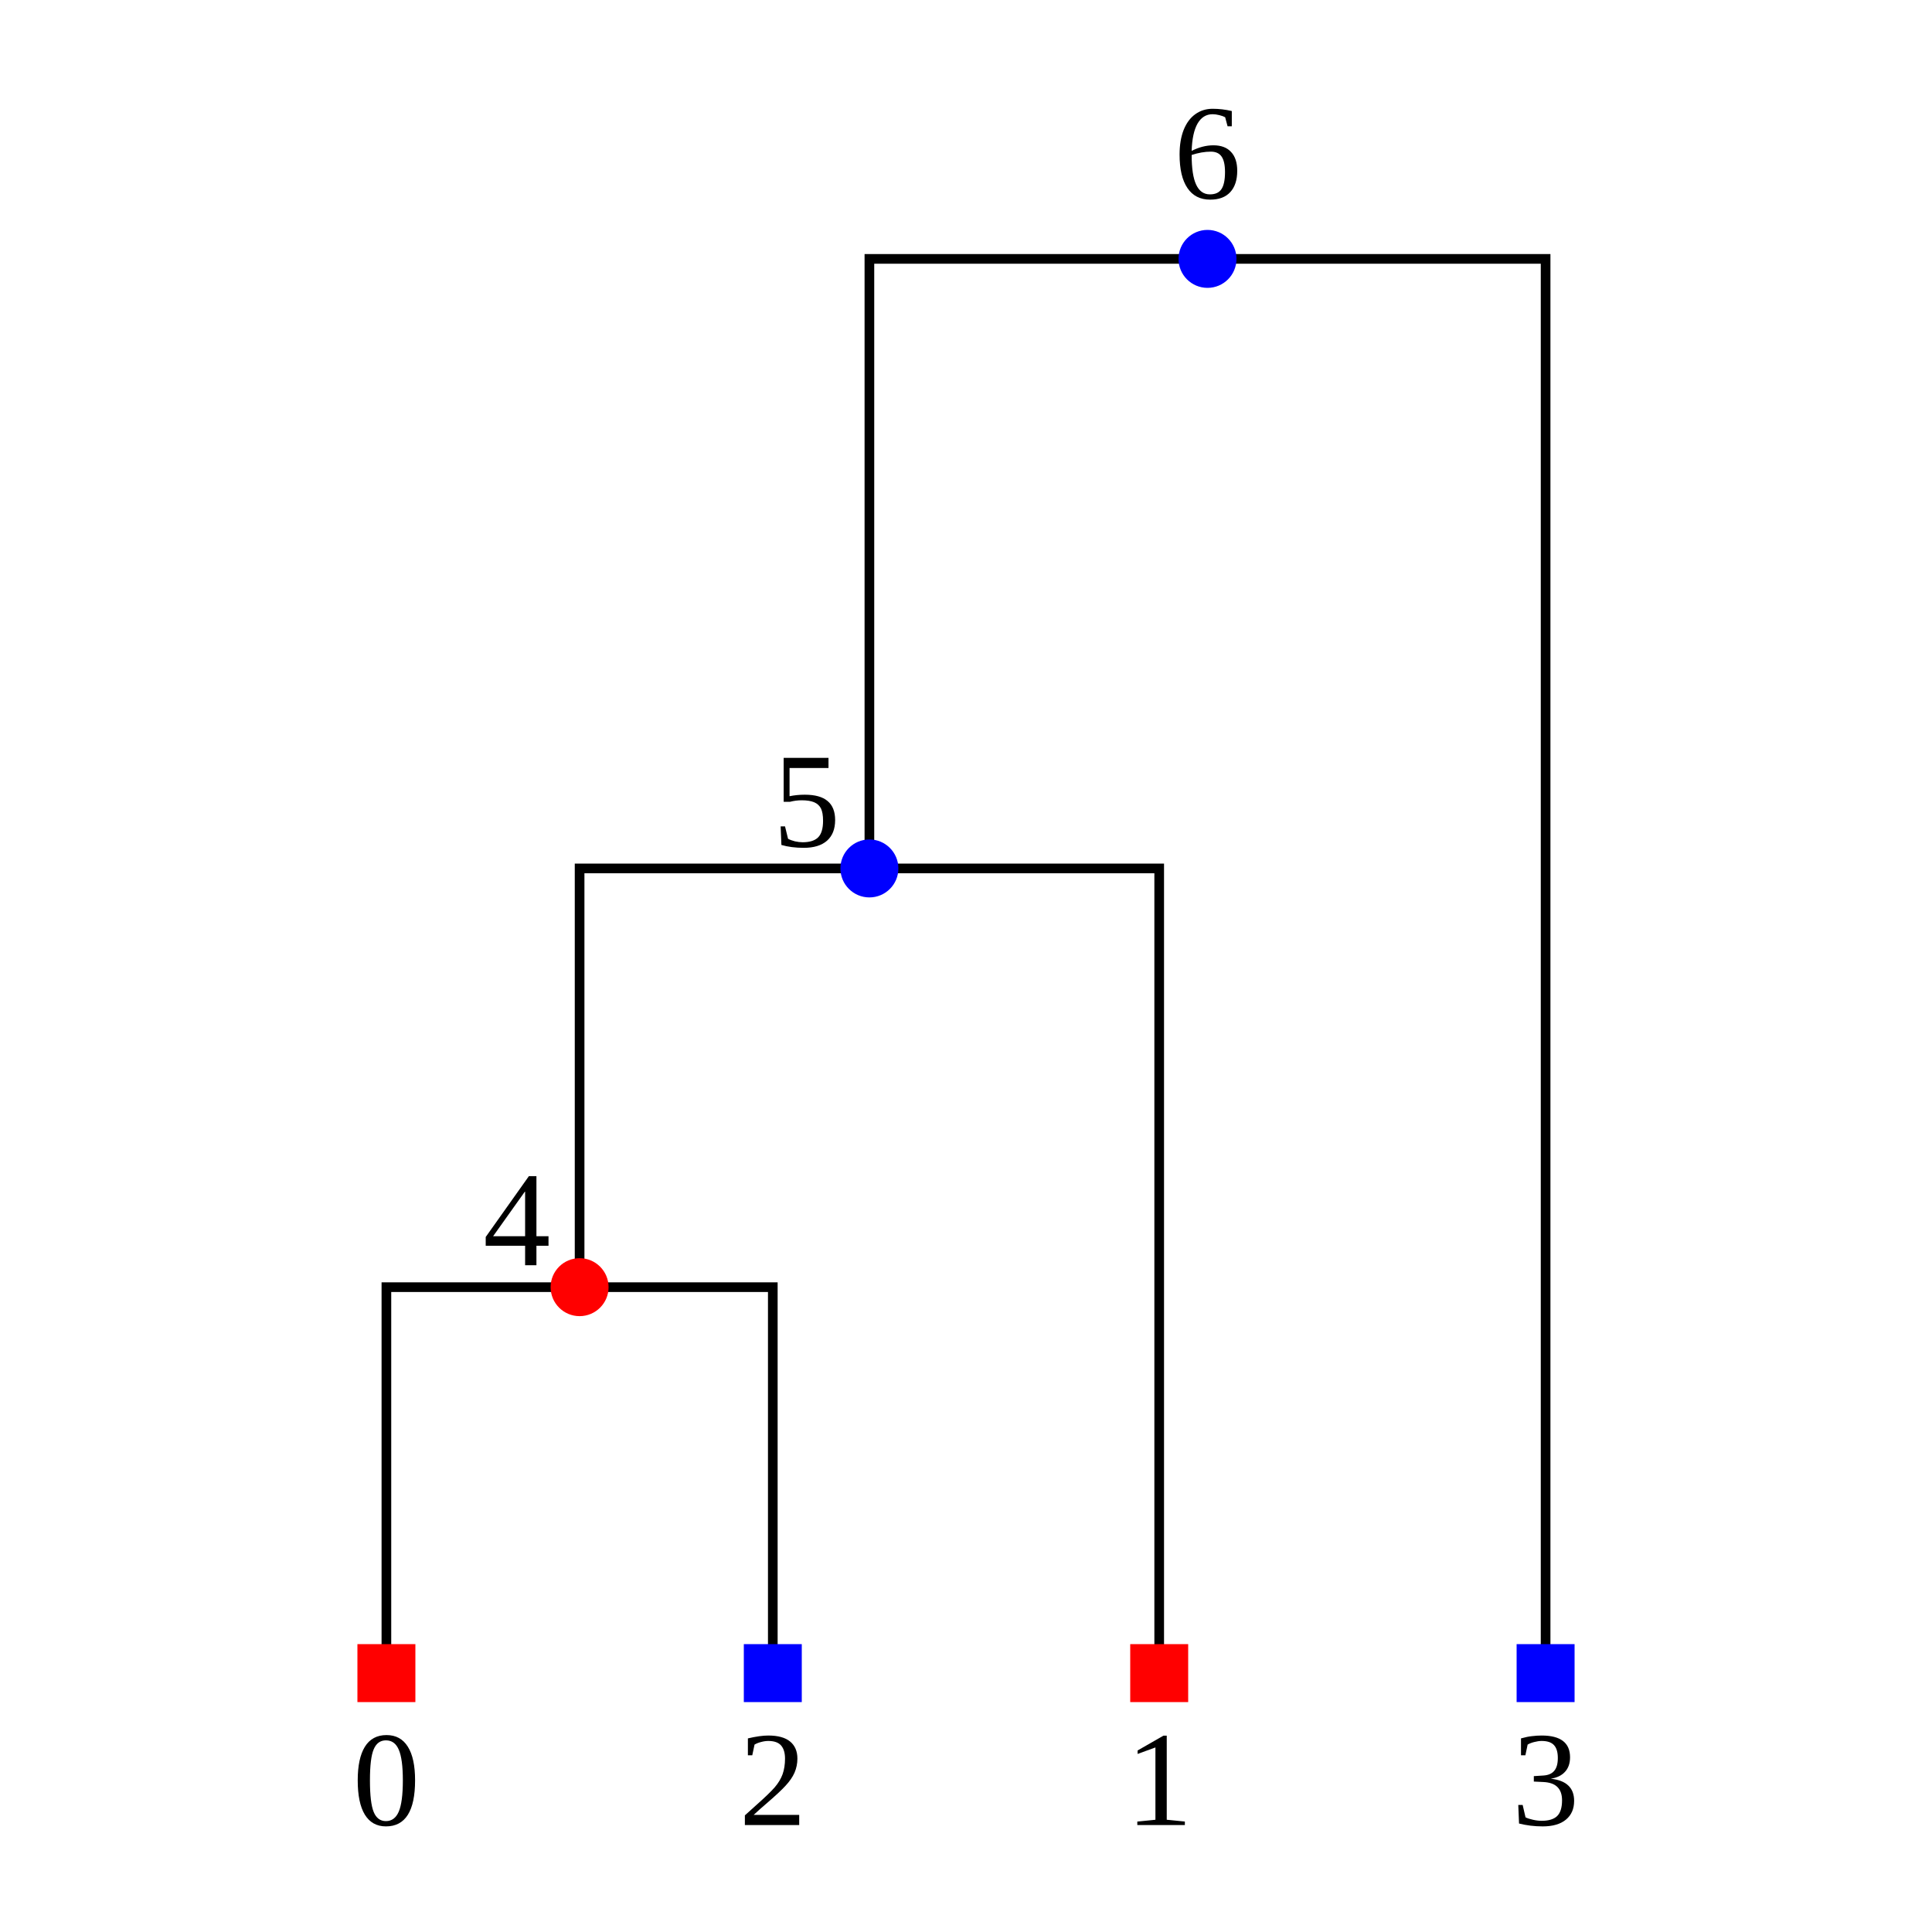
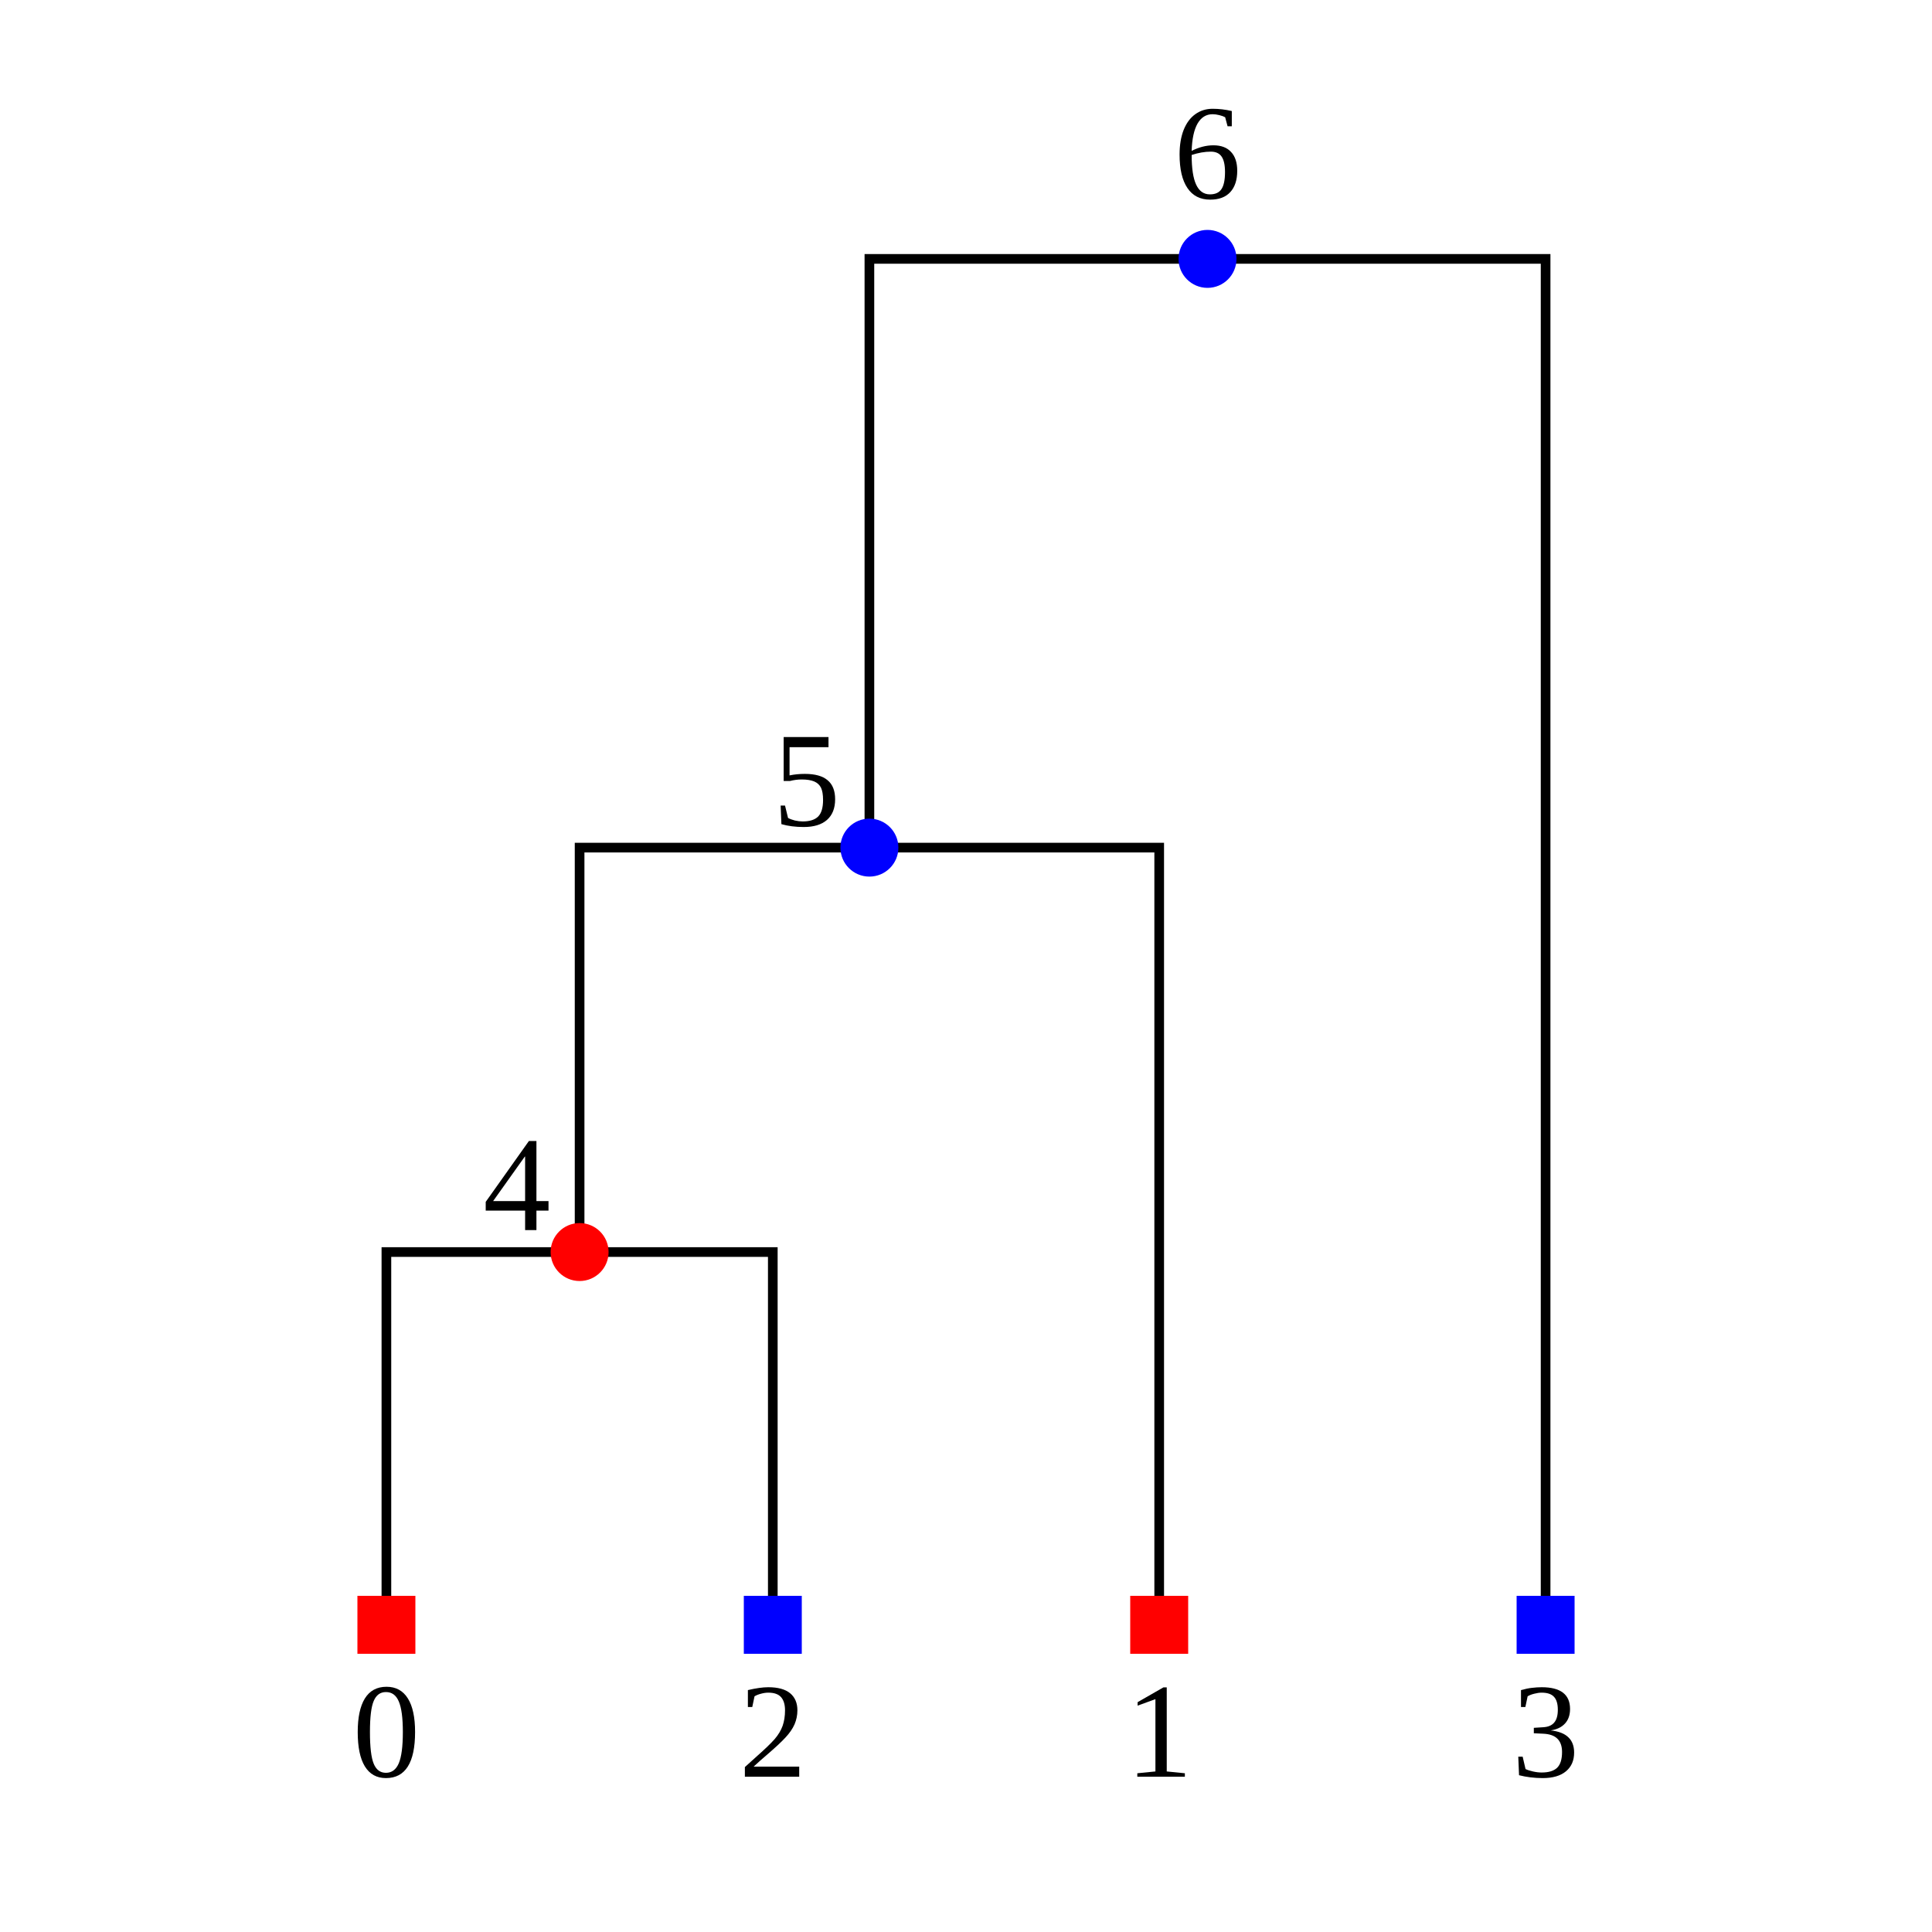
<svg xmlns="http://www.w3.org/2000/svg" baseProfile="full" height="200" version="1.1" width="200">
  <defs>
-     <style type="text/css">.tree-sequence .background path {fill: #808080; fill-opacity:0}.tree-sequence .background path:nth-child(odd) {fill-opacity:.1}.axes {font-size: 14px}.x-axis .tick .lab {font-weight: bold}.axes, .tree {font-size: 14px; text-anchor:middle}.y-axis line.grid {stroke: #FAFAFA}.y-axis &gt; .lab text {transform: translateX(0.8em) rotate(-90deg)}.x-axis .tick g {transform: translateY(0.9em)}.x-axis &gt; .lab text {transform: translateY(-0.8em)}.axes line, .edge {stroke:black; fill:none}.node &gt; .sym {fill: black; stroke: none}.site &gt; .sym {stroke: black}.mut text {fill: red; font-style: italic}.mut line {fill: none; stroke: none}.mut .sym {fill: none; stroke: red}.node .mut .sym {stroke-width: 1.5px}.tree text, .tree-sequence text {dominant-baseline: central}.plotbox .lab.lft {text-anchor: end}.plotbox .lab.rgt {text-anchor: start}</style>
+     <style type="text/css">.background path {fill: #808080; fill-opacity:0}.background path:nth-child(odd) {fill-opacity:.1}.axes {font-size: 14px}.x-axis .tick .lab {font-weight: bold}.axes, .tree {font-size: 14px; text-anchor:middle}.y-axis line.grid {stroke: #FAFAFA}.y-axis &gt; .lab text {transform: translateX(0.8em) rotate(-90deg)}.x-axis .tick g {transform: translateY(0.9em)}.x-axis &gt; .lab text {transform: translateY(-0.8em)}.axes line, .edge {stroke:black; fill:none}.node &gt; .sym {fill: black; stroke: none}.site &gt; .sym {stroke: black}.mut text {fill: red; font-style: italic}.mut.extra text {fill: hotpink}.mut line {fill: none; stroke: none}.mut .sym {fill: none; stroke: red}.mut.extra .sym {stroke: hotpink}.node .mut .sym {stroke-width: 1.5px}.tree text, .tree-sequence text {dominant-baseline: central}.plotbox .lab.lft {text-anchor: end}.plotbox .lab.rgt {text-anchor: start}</style>
  </defs>
  <g class="tree t0">
    <g class="plotbox">
      <g class="node n6 p1 root" transform="translate(125 26.8)">
-         <g class="a6 i1 leaf node n3 p1 sample" transform="translate(35 146.4)">
-           <path class="edge" d="M 0 0 V -146.4 H -35" />
+         <g class="a6 i1 leaf node n3 p1 sample" transform="translate(35 141.4)">
+           <path class="edge" d="M 0 0 V -141.4 H -35" />
          <rect class="sym" height="6" style="fill:blue;" width="6" x="-3" y="-3" />
          <text class="lab" transform="translate(0 11)">3</text>
        </g>
-         <g class="a6 node n5 p1" transform="translate(-35 63.1004)">
-           <g class="a5 i0 leaf node n1 p0 sample" transform="translate(30 83.2996)">
-             <path class="edge" d="M 0 0 V -83.3 H -30" />
+         <g class="a6 node n5 p1" transform="translate(-35 60.9453)">
+           <g class="a5 i0 leaf node n1 p0 sample" transform="translate(30 80.4547)">
+             <path class="edge" d="M 0 0 V -80.455 H -30" />
            <rect class="sym" height="6" style="fill:red;" width="6" x="-3" y="-3" />
            <text class="lab" transform="translate(0 11)">1</text>
          </g>
-           <g class="a5 node n4 p0" transform="translate(-30 43.3466)">
-             <g class="a4 i0 leaf node n0 p0 sample" transform="translate(-20 39.953)">
-               <path class="edge" d="M 0 0 V -39.953 H 20" />
+           <g class="a5 node n4 p0" transform="translate(-30 41.8662)">
+             <g class="a4 i0 leaf node n0 p0 sample" transform="translate(-20 38.5885)">
+               <path class="edge" d="M 0 0 V -38.589 H 20" />
              <rect class="sym" height="6" style="fill:red;" width="6" x="-3" y="-3" />
              <text class="lab" transform="translate(0 11)">0</text>
            </g>
-             <g class="a4 i1 leaf node n2 p1 sample" transform="translate(20 39.953)">
-               <path class="edge" d="M 0 0 V -39.953 H -20" />
+             <g class="a4 i1 leaf node n2 p1 sample" transform="translate(20 38.5885)">
+               <path class="edge" d="M 0 0 V -38.589 H -20" />
              <rect class="sym" height="6" style="fill:blue;" width="6" x="-3" y="-3" />
              <text class="lab" transform="translate(0 11)">2</text>
            </g>
-             <path class="edge" d="M 0 0 V -43.347 H 30" />
+             <path class="edge" d="M 0 0 V -41.866 H 30" />
            <circle class="sym" cx="0" cy="0" r="3" style="fill:red;" />
            <text class="lab lft" transform="translate(-3 -7.0)">4</text>
          </g>
-           <path class="edge" d="M 0 0 V -63.1 H 35" />
+           <path class="edge" d="M 0 0 V -60.945 H 35" />
          <circle class="sym" cx="0" cy="0" r="3" style="fill:blue;" />
          <text class="lab lft" transform="translate(-3 -7.0)">5</text>
        </g>
        <circle class="sym" cx="0" cy="0" r="3" style="fill:blue;" />
        <text class="lab" transform="translate(0 -11)">6</text>
      </g>
    </g>
  </g>
</svg>
